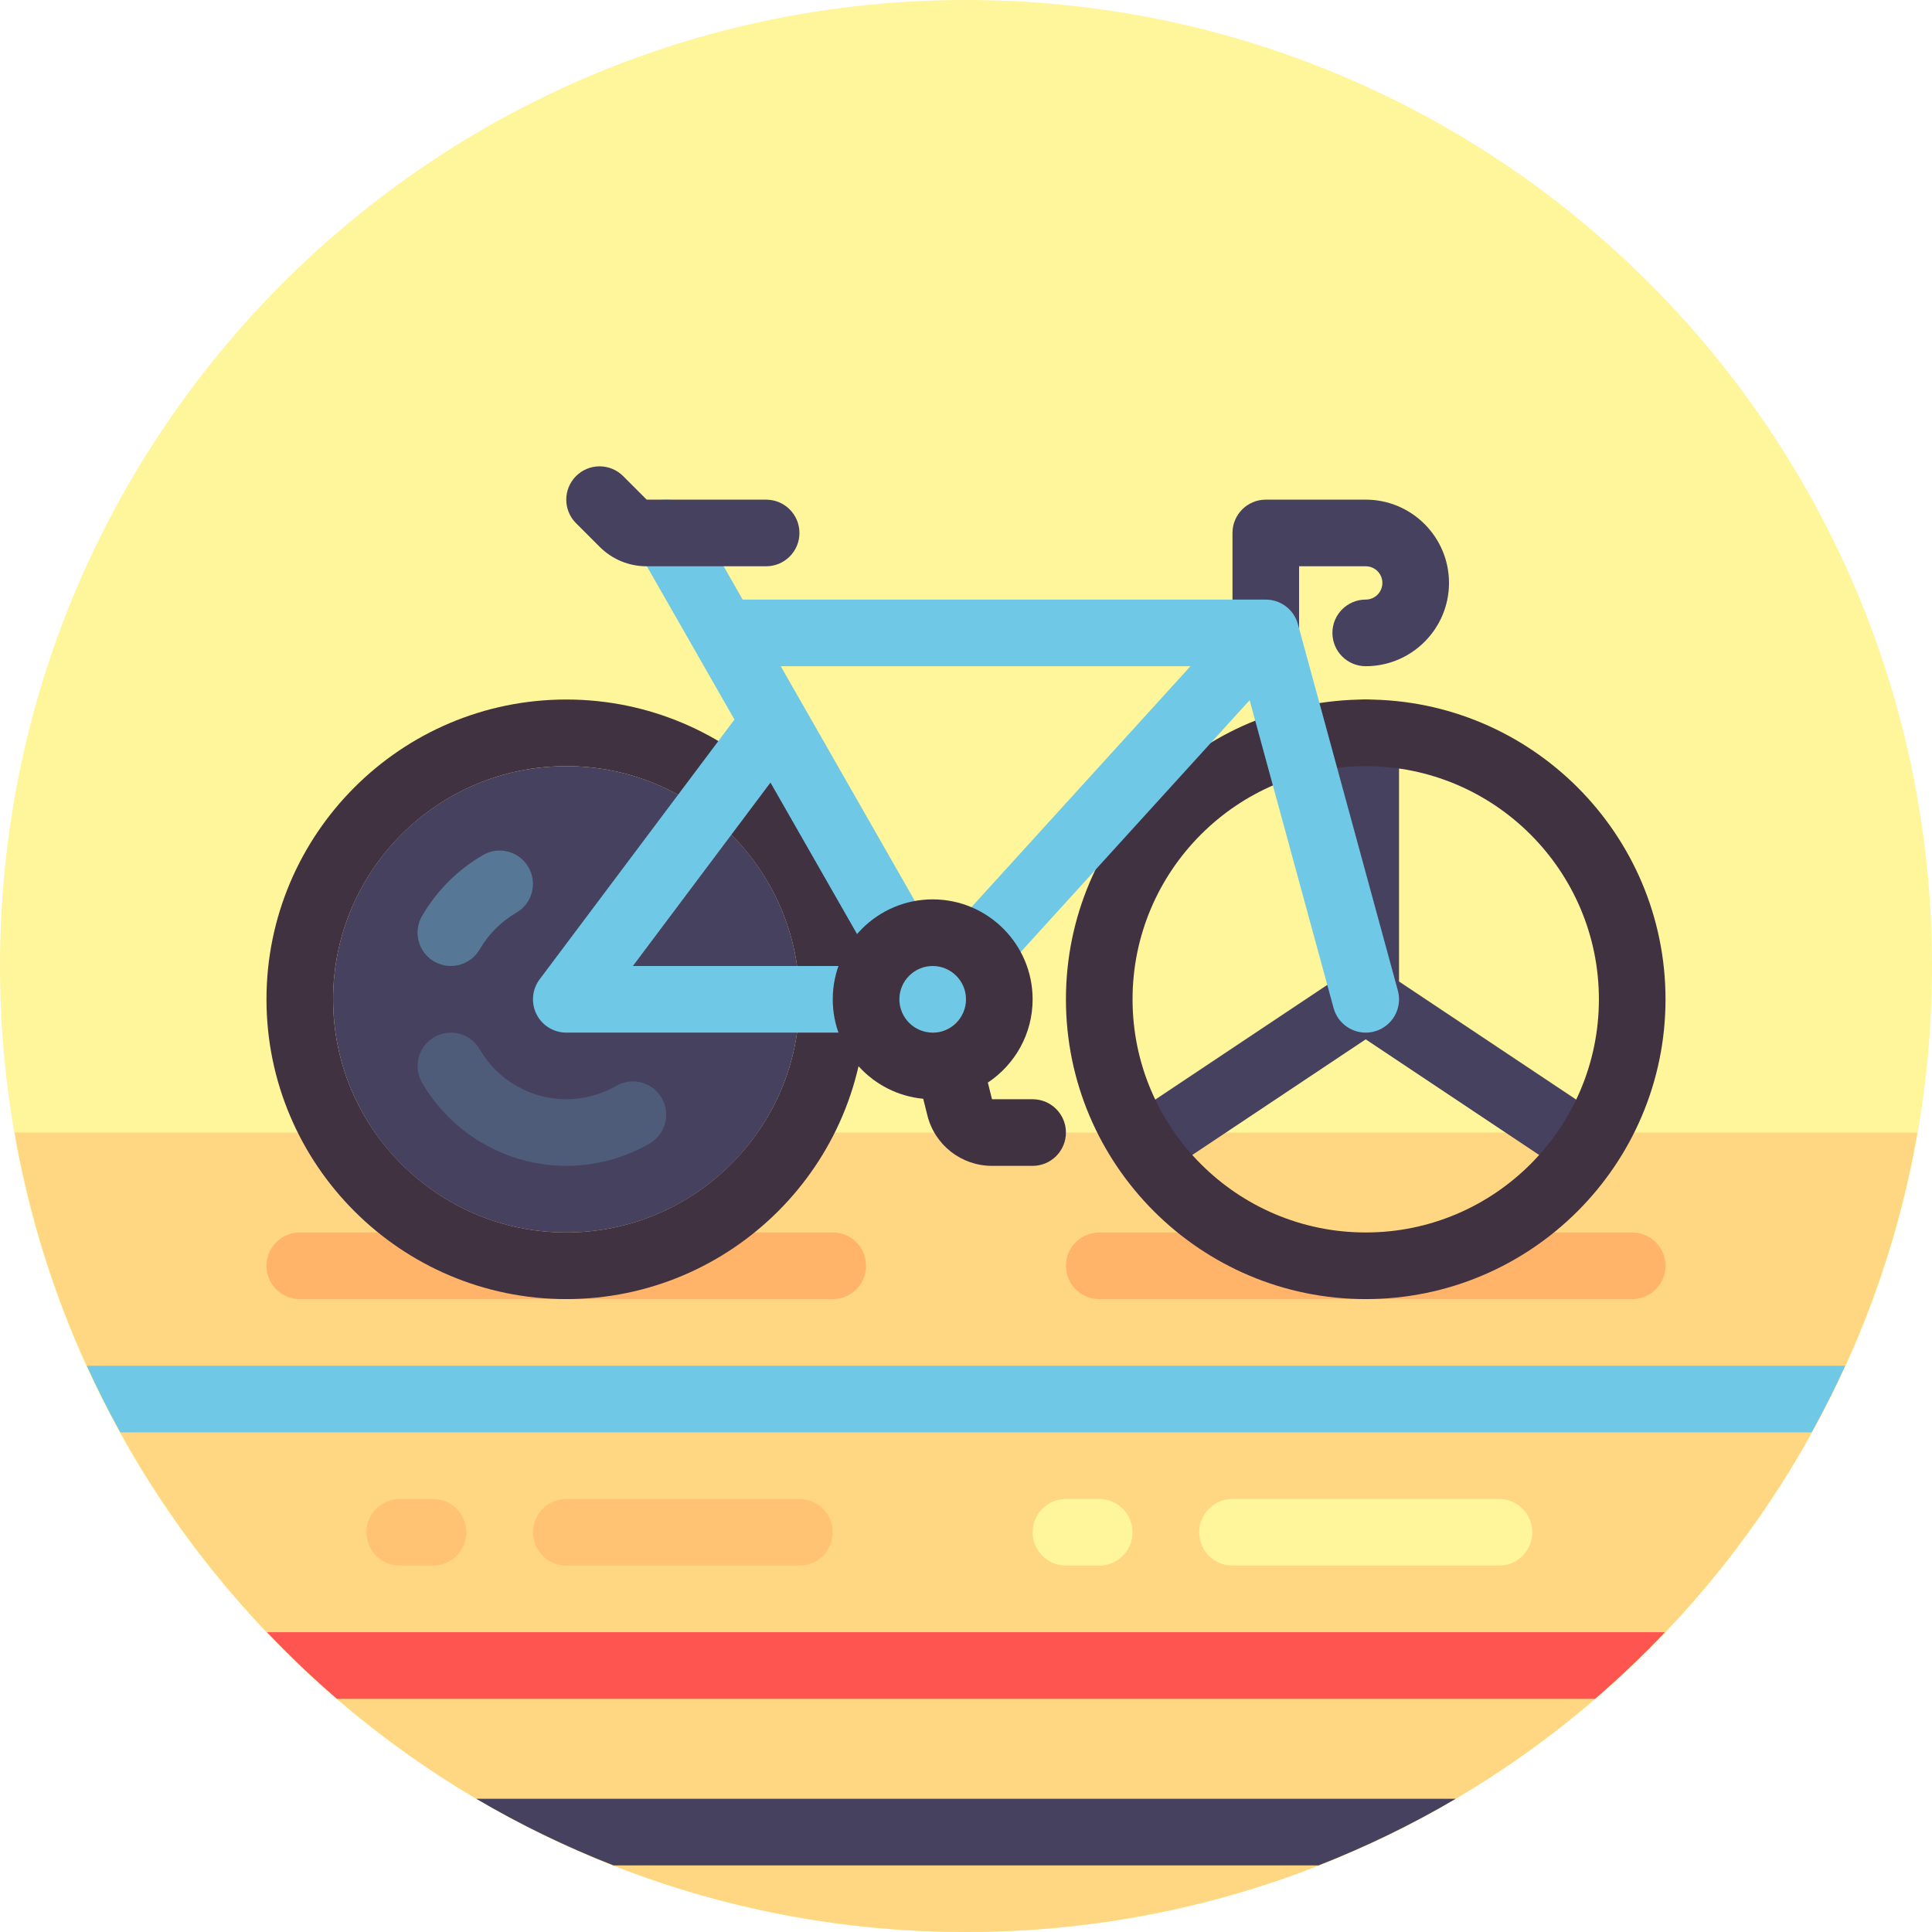
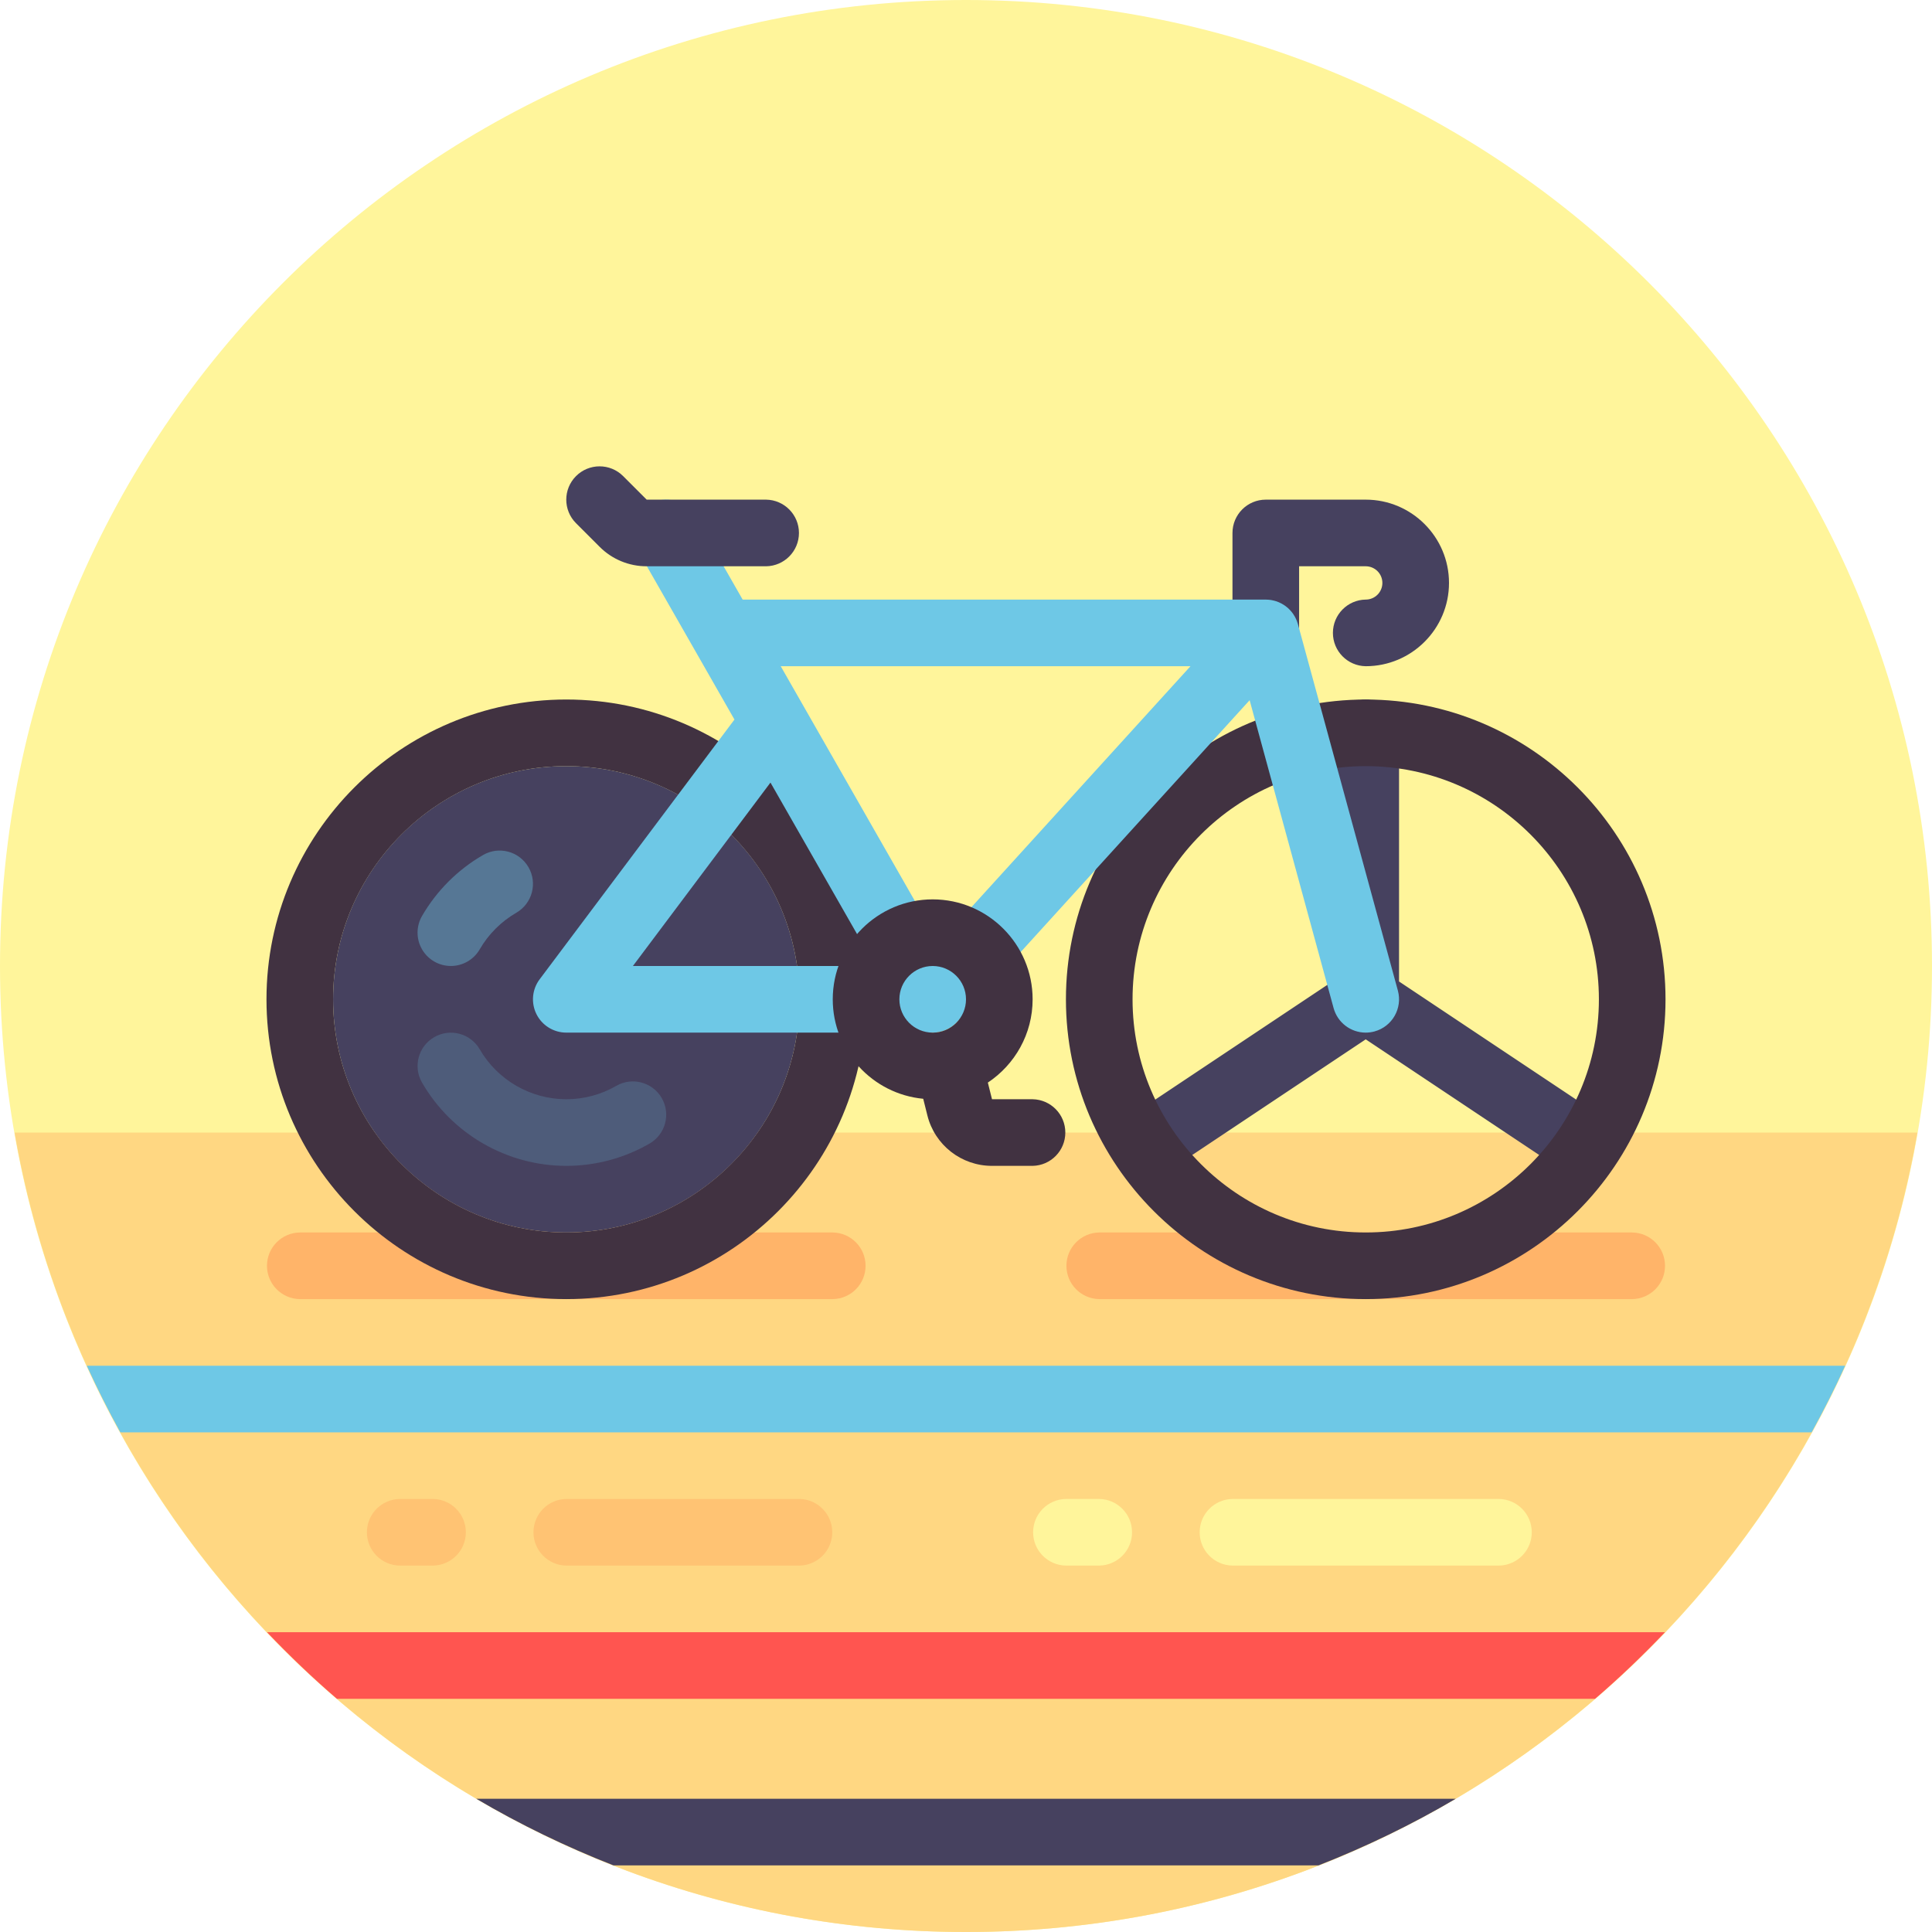
- <svg xmlns="http://www.w3.org/2000/svg" enable-background="new 0 0 512 512" viewBox="0 0 512 512">
+ <svg xmlns="http://www.w3.org/2000/svg" viewBox="0 0 512 512">
  <circle cx="256" cy="256" fill="#fff59b" r="256" />
-   <path d="m3.87 300.138c20.926 120.339 125.806 211.862 252.13 211.862s231.204-91.523 252.13-211.862z" fill="#ffd782" />
-   <path d="m220.69 344.276h-141.242c-4.875 0-8.828-3.953-8.828-8.828s3.953-8.828 8.828-8.828h141.242c4.875 0 8.828 3.953 8.828 8.828-.001 4.875-3.953 8.828-8.828 8.828z" fill="#ffb469" />
-   <path d="m432.552 344.276h-141.242c-4.875 0-8.828-3.953-8.828-8.828s3.953-8.828 8.828-8.828h141.241c4.875 0 8.828 3.953 8.828 8.828s-3.952 8.828-8.827 8.828z" fill="#ffb469" />
-   <path d="m480.103 379.586c3.179-5.757 6.155-11.638 8.894-17.655h-465.993c2.738 6.017 5.714 11.898 8.893 17.655z" fill="#6ec8e6" />
-   <path d="m70.761 432.552c5.888 6.181 12.06 12.087 18.535 17.655h333.407c6.476-5.568 12.647-11.474 18.535-17.655z" fill="#ff5550" />
-   <path d="m349.432 494.345c12.628-4.958 24.792-10.84 36.349-17.655h-259.562c11.556 6.815 23.721 12.697 36.349 17.655z" fill="#46415f" />
-   <path d="m419.794 292.793-49.035-32.69v-65.897c0-4.876-3.953-8.828-8.828-8.828s-8.828 3.951-8.828 8.828v65.897l-49.035 32.69c-4.057 2.705-5.153 8.185-2.449 12.242 1.7 2.552 4.5 3.933 7.353 3.933 1.682 0 3.383-.481 4.888-1.484l48.069-32.046 48.07 32.046c1.505 1.004 3.206 1.484 4.888 1.484 2.854 0 5.653-1.38 7.353-3.933 2.706-4.057 1.61-9.538-2.446-12.242z" fill="#46415f" />
-   <path d="m150.069 344.276c-43.808 0-79.448-35.64-79.448-79.448s35.64-79.448 79.448-79.448 79.448 35.64 79.448 79.448-35.64 79.448-79.448 79.448zm0-141.242c-34.073 0-61.793 27.721-61.793 61.793s27.72 61.793 61.793 61.793 61.793-27.721 61.793-61.793-27.72-61.793-61.793-61.793z" fill="#413241" />
+   <path d="M3.87 300.138C24.796 420.477 129.676 512 256 512s231.204-91.523 252.13-211.862z" fill="#ffd782" />
+   <path d="M220.69 344.276H79.448a8.829 8.829 0 0 1 0-17.656H220.69a8.829 8.829 0 0 1 0 17.656zm211.862 0H291.31a8.829 8.829 0 0 1 0-17.656h141.241a8.829 8.829 0 0 1 .001 17.656z" fill="#ffb469" />
+   <path d="M480.103 379.586a255.557 255.557 0 0 0 8.894-17.655H23.004a255.1 255.1 0 0 0 8.893 17.655z" fill="#6ec8e6" />
+   <path d="M70.761 432.552c5.888 6.181 12.06 12.087 18.535 17.655h333.407c6.476-5.568 12.647-11.474 18.535-17.655z" fill="#ff5550" />
+   <path d="M349.432 494.345c12.628-4.958 24.792-10.84 36.349-17.655H126.219c11.556 6.815 23.721 12.697 36.349 17.655zm70.362-201.552-49.035-32.69v-65.897a8.828 8.828 0 0 0-17.656 0v65.897l-49.035 32.69a8.828 8.828 0 0 0-2.449 12.242 8.817 8.817 0 0 0 7.353 3.933 8.79 8.79 0 0 0 4.888-1.484l48.069-32.046 48.07 32.046a8.781 8.781 0 0 0 4.888 1.484 8.813 8.813 0 0 0 7.353-3.933 8.826 8.826 0 0 0-2.446-12.242z" fill="#46415f" />
+   <path d="M150.069 344.276c-43.808 0-79.448-35.64-79.448-79.448s35.64-79.448 79.448-79.448 79.448 35.64 79.448 79.448-35.64 79.448-79.448 79.448zm0-141.242c-34.073 0-61.793 27.721-61.793 61.793s27.72 61.793 61.793 61.793 61.793-27.721 61.793-61.793-27.72-61.793-61.793-61.793z" fill="#413241" />
  <circle cx="150.069" cy="264.828" fill="#46415f" r="61.793" />
-   <path d="m361.931 344.276c-43.808 0-79.448-35.64-79.448-79.448s35.64-79.448 79.448-79.448 79.448 35.64 79.448 79.448-35.64 79.448-79.448 79.448zm0-141.242c-34.073 0-61.793 27.721-61.793 61.793s27.72 61.793 61.793 61.793 61.793-27.721 61.793-61.793-27.72-61.793-61.793-61.793z" fill="#413241" />
-   <path d="m361.931 176.552c-4.875 0-8.828-3.953-8.828-8.828s3.953-8.828 8.828-8.828c2.435 0 4.414-1.978 4.414-4.414s-1.978-4.414-4.414-4.414h-17.655v17.655c0 4.875-3.953 8.828-8.828 8.828s-8.828-3.953-8.828-8.828v-26.483c0-4.875 3.953-8.828 8.828-8.828h26.483c12.168 0 22.069 9.901 22.069 22.069s-9.901 22.071-22.069 22.071z" fill="#46415f" />
-   <path d="m370.447 262.505-26.483-97.103c-.01-.035-.026-.066-.038-.102-.243-.852-.615-1.671-1.116-2.429-.038-.057-.074-.115-.113-.171-.237-.342-.499-.67-.789-.981-.053-.056-.109-.109-.163-.164-.119-.121-.233-.246-.36-.362-.158-.143-.324-.273-.49-.403-.044-.035-.085-.073-.13-.107-.341-.258-.698-.483-1.064-.685-.064-.035-.129-.068-.194-.103-.386-.201-.78-.377-1.185-.518-.017-.006-.033-.009-.05-.014-.408-.138-.824-.239-1.244-.316-.06-.011-.118-.025-.178-.034-.426-.068-.854-.102-1.283-.107-.042-.001-.081-.01-.121-.01h-138.638l-12.591-22.035c-2.418-4.232-7.808-5.705-12.044-3.285-4.234 2.419-5.704 7.811-3.286 12.044l25.752 45.067-51.631 68.843c-2.005 2.675-2.328 6.254-.833 9.244s4.552 4.879 7.895 4.879h97.105c2.472 0 4.847-1.038 6.531-2.89l77.459-85.204 22.252 81.589c1.07 3.926 4.628 6.507 8.511 6.507.769 0 1.55-.102 2.327-.313 4.702-1.28 7.476-6.133 6.192-10.837zm-140.93-6.505h-61.793l36.458-48.611 28.017 49.028c-.846-.269-1.746-.417-2.682-.417zm19.293-6.098-41.913-73.351h108.596z" fill="#6ec8e6" />
-   <path d="m119.474 255.996c-1.5 0-3.021-.384-4.418-1.19-4.215-2.444-5.655-7.844-3.211-12.065 3.88-6.694 9.465-12.276 16.151-16.142 4.22-2.453 9.625-.995 12.061 3.224 2.44 4.22.995 9.621-3.224 12.061-4.018 2.323-7.375 5.681-9.711 9.711-1.639 2.823-4.601 4.401-7.648 4.401z" fill="#567795" />
-   <path d="m150.069 308.966c-15.699 0-30.34-8.448-38.216-22.047-2.444-4.22-1.004-9.617 3.215-12.061 4.224-2.449 9.625-1 12.061 3.215 4.728 8.163 13.517 13.237 22.94 13.237 4.655 0 9.233-1.224 13.237-3.539 4.207-2.44 9.617-1 12.061 3.224 2.44 4.22 1 9.617-3.224 12.061-6.682 3.866-14.316 5.91-22.074 5.91z" fill="#4e5c7a" />
-   <path d="m203.034 150.069h-31.656c-4.715 0-9.146-1.836-12.483-5.173l-6.241-6.241c-3.448-3.448-3.448-9.035 0-12.483s9.035-3.448 12.483 0l6.241 6.241h31.656c4.875 0 8.828 3.953 8.828 8.828 0 4.874-3.952 8.828-8.828 8.828z" fill="#46415f" />
-   <path d="m273.655 291.31h-10.763l-1.103-4.414c7.145-4.748 11.866-12.866 11.866-22.069 0-14.603-11.881-26.483-26.483-26.483s-26.483 11.88-26.483 26.483c0 13.757 10.545 25.092 23.974 26.36l1.1 4.403c1.967 7.874 9.011 13.375 17.128 13.375h10.764c4.875 0 8.828-3.953 8.828-8.828s-3.953-8.827-8.828-8.827zm-35.31-26.482c0-4.867 3.96-8.828 8.828-8.828 4.867 0 8.828 3.96 8.828 8.828s-3.96 8.828-8.828 8.828c-4.868-.001-8.828-3.961-8.828-8.828z" fill="#413241" />
-   <path d="m397.241 414.897h-70.621c-4.875 0-8.828-3.953-8.828-8.828s3.953-8.828 8.828-8.828h70.621c4.875 0 8.828 3.953 8.828 8.828s-3.953 8.828-8.828 8.828z" fill="#fff59b" />
-   <path d="m211.862 414.897h-61.793c-4.875 0-8.828-3.953-8.828-8.828s3.953-8.828 8.828-8.828h61.793c4.875 0 8.828 3.953 8.828 8.828s-3.953 8.828-8.828 8.828z" fill="#ffc373" />
-   <path d="m114.759 414.897h-8.828c-4.875 0-8.828-3.953-8.828-8.828s3.953-8.828 8.828-8.828h8.828c4.875 0 8.828 3.953 8.828 8.828-.001 4.875-3.953 8.828-8.828 8.828z" fill="#ffc373" />
-   <path d="m291.31 414.897h-8.828c-4.875 0-8.828-3.953-8.828-8.828s3.953-8.828 8.828-8.828h8.828c4.875 0 8.828 3.953 8.828 8.828s-3.953 8.828-8.828 8.828z" fill="#fff59b" />
+   <path d="M361.931 344.276c-43.808 0-79.448-35.64-79.448-79.448s35.64-79.448 79.448-79.448 79.448 35.64 79.448 79.448-35.64 79.448-79.448 79.448zm0-141.242c-34.073 0-61.793 27.721-61.793 61.793s27.72 61.793 61.793 61.793 61.793-27.721 61.793-61.793-27.72-61.793-61.793-61.793z" fill="#413241" />
+   <path d="M361.931 176.552a8.829 8.829 0 0 1 0-17.656c2.435 0 4.414-1.978 4.414-4.414s-1.978-4.414-4.414-4.414h-17.655v17.655a8.829 8.829 0 0 1-17.656 0V141.24a8.829 8.829 0 0 1 8.828-8.828h26.483c12.168 0 22.069 9.901 22.069 22.069s-9.901 22.071-22.069 22.071z" fill="#46415f" />
+   <path d="m370.447 262.505-26.483-97.103c-.01-.035-.026-.066-.038-.102a8.754 8.754 0 0 0-1.116-2.429c-.038-.057-.074-.115-.113-.171a8.71 8.71 0 0 0-.789-.981c-.053-.056-.109-.109-.163-.164-.119-.121-.233-.246-.36-.362-.158-.143-.324-.273-.49-.403-.044-.035-.085-.073-.13-.107a8.817 8.817 0 0 0-1.064-.685l-.194-.103a8.92 8.92 0 0 0-1.185-.518c-.017-.006-.033-.009-.05-.014a8.858 8.858 0 0 0-1.244-.316c-.06-.011-.118-.025-.178-.034a8.777 8.777 0 0 0-1.283-.107c-.042-.001-.081-.01-.121-.01H196.808l-12.591-22.035a8.826 8.826 0 0 0-12.044-3.285 8.828 8.828 0 0 0-3.286 12.044l25.752 45.067-51.631 68.843a8.827 8.827 0 0 0 7.062 14.123h97.105a8.826 8.826 0 0 0 6.531-2.89l77.459-85.204 22.252 81.589a8.83 8.83 0 0 0 8.511 6.507 8.87 8.87 0 0 0 2.327-.313c4.702-1.28 7.476-6.133 6.192-10.837zM229.517 256h-61.793l36.458-48.611 28.017 49.028a8.833 8.833 0 0 0-2.682-.417zm19.293-6.098-41.913-73.351h108.596z" fill="#6ec8e6" />
+   <path d="M119.474 255.996a8.831 8.831 0 0 1-7.629-13.255 44.375 44.375 0 0 1 16.151-16.142c4.22-2.453 9.625-.995 12.061 3.224 2.44 4.22.995 9.621-3.224 12.061a26.684 26.684 0 0 0-9.711 9.711 8.83 8.83 0 0 1-7.648 4.401z" fill="#567795" />
+   <path d="M150.069 308.966c-15.699 0-30.34-8.448-38.216-22.047a8.824 8.824 0 0 1 3.215-12.061 8.82 8.82 0 0 1 12.061 3.215c4.728 8.163 13.517 13.237 22.94 13.237 4.655 0 9.233-1.224 13.237-3.539 4.207-2.44 9.617-1 12.061 3.224 2.44 4.22 1 9.617-3.224 12.061a44.13 44.13 0 0 1-22.074 5.91z" fill="#4e5c7a" />
+   <path d="M203.034 150.069h-31.656a17.535 17.535 0 0 1-12.483-5.173l-6.241-6.241c-3.448-3.448-3.448-9.035 0-12.483s9.035-3.448 12.483 0l6.241 6.241h31.656a8.829 8.829 0 0 1 0 17.656z" fill="#46415f" />
+   <path d="M273.655 291.31h-10.763l-1.103-4.414c7.145-4.748 11.866-12.866 11.866-22.069 0-14.603-11.881-26.483-26.483-26.483s-26.483 11.88-26.483 26.483c0 13.757 10.545 25.092 23.974 26.36l1.1 4.403a17.63 17.63 0 0 0 17.128 13.375h10.764a8.829 8.829 0 0 0 0-17.655zm-35.31-26.482c0-4.867 3.96-8.828 8.828-8.828 4.867 0 8.828 3.96 8.828 8.828s-3.96 8.828-8.828 8.828c-4.868-.001-8.828-3.961-8.828-8.828z" fill="#413241" />
+   <path d="M397.241 414.897H326.62a8.829 8.829 0 0 1 0-17.656h70.621a8.829 8.829 0 0 1 0 17.656z" fill="#fff59b" />
+   <path d="M211.862 414.897h-61.793a8.829 8.829 0 0 1 0-17.656h61.793a8.829 8.829 0 0 1 0 17.656zm-97.103 0h-8.828a8.829 8.829 0 0 1 0-17.656h8.828a8.829 8.829 0 0 1 0 17.656z" fill="#ffc373" />
+   <path d="M291.31 414.897h-8.828a8.829 8.829 0 0 1 0-17.656h8.828a8.829 8.829 0 0 1 0 17.656z" fill="#fff59b" />
</svg>
